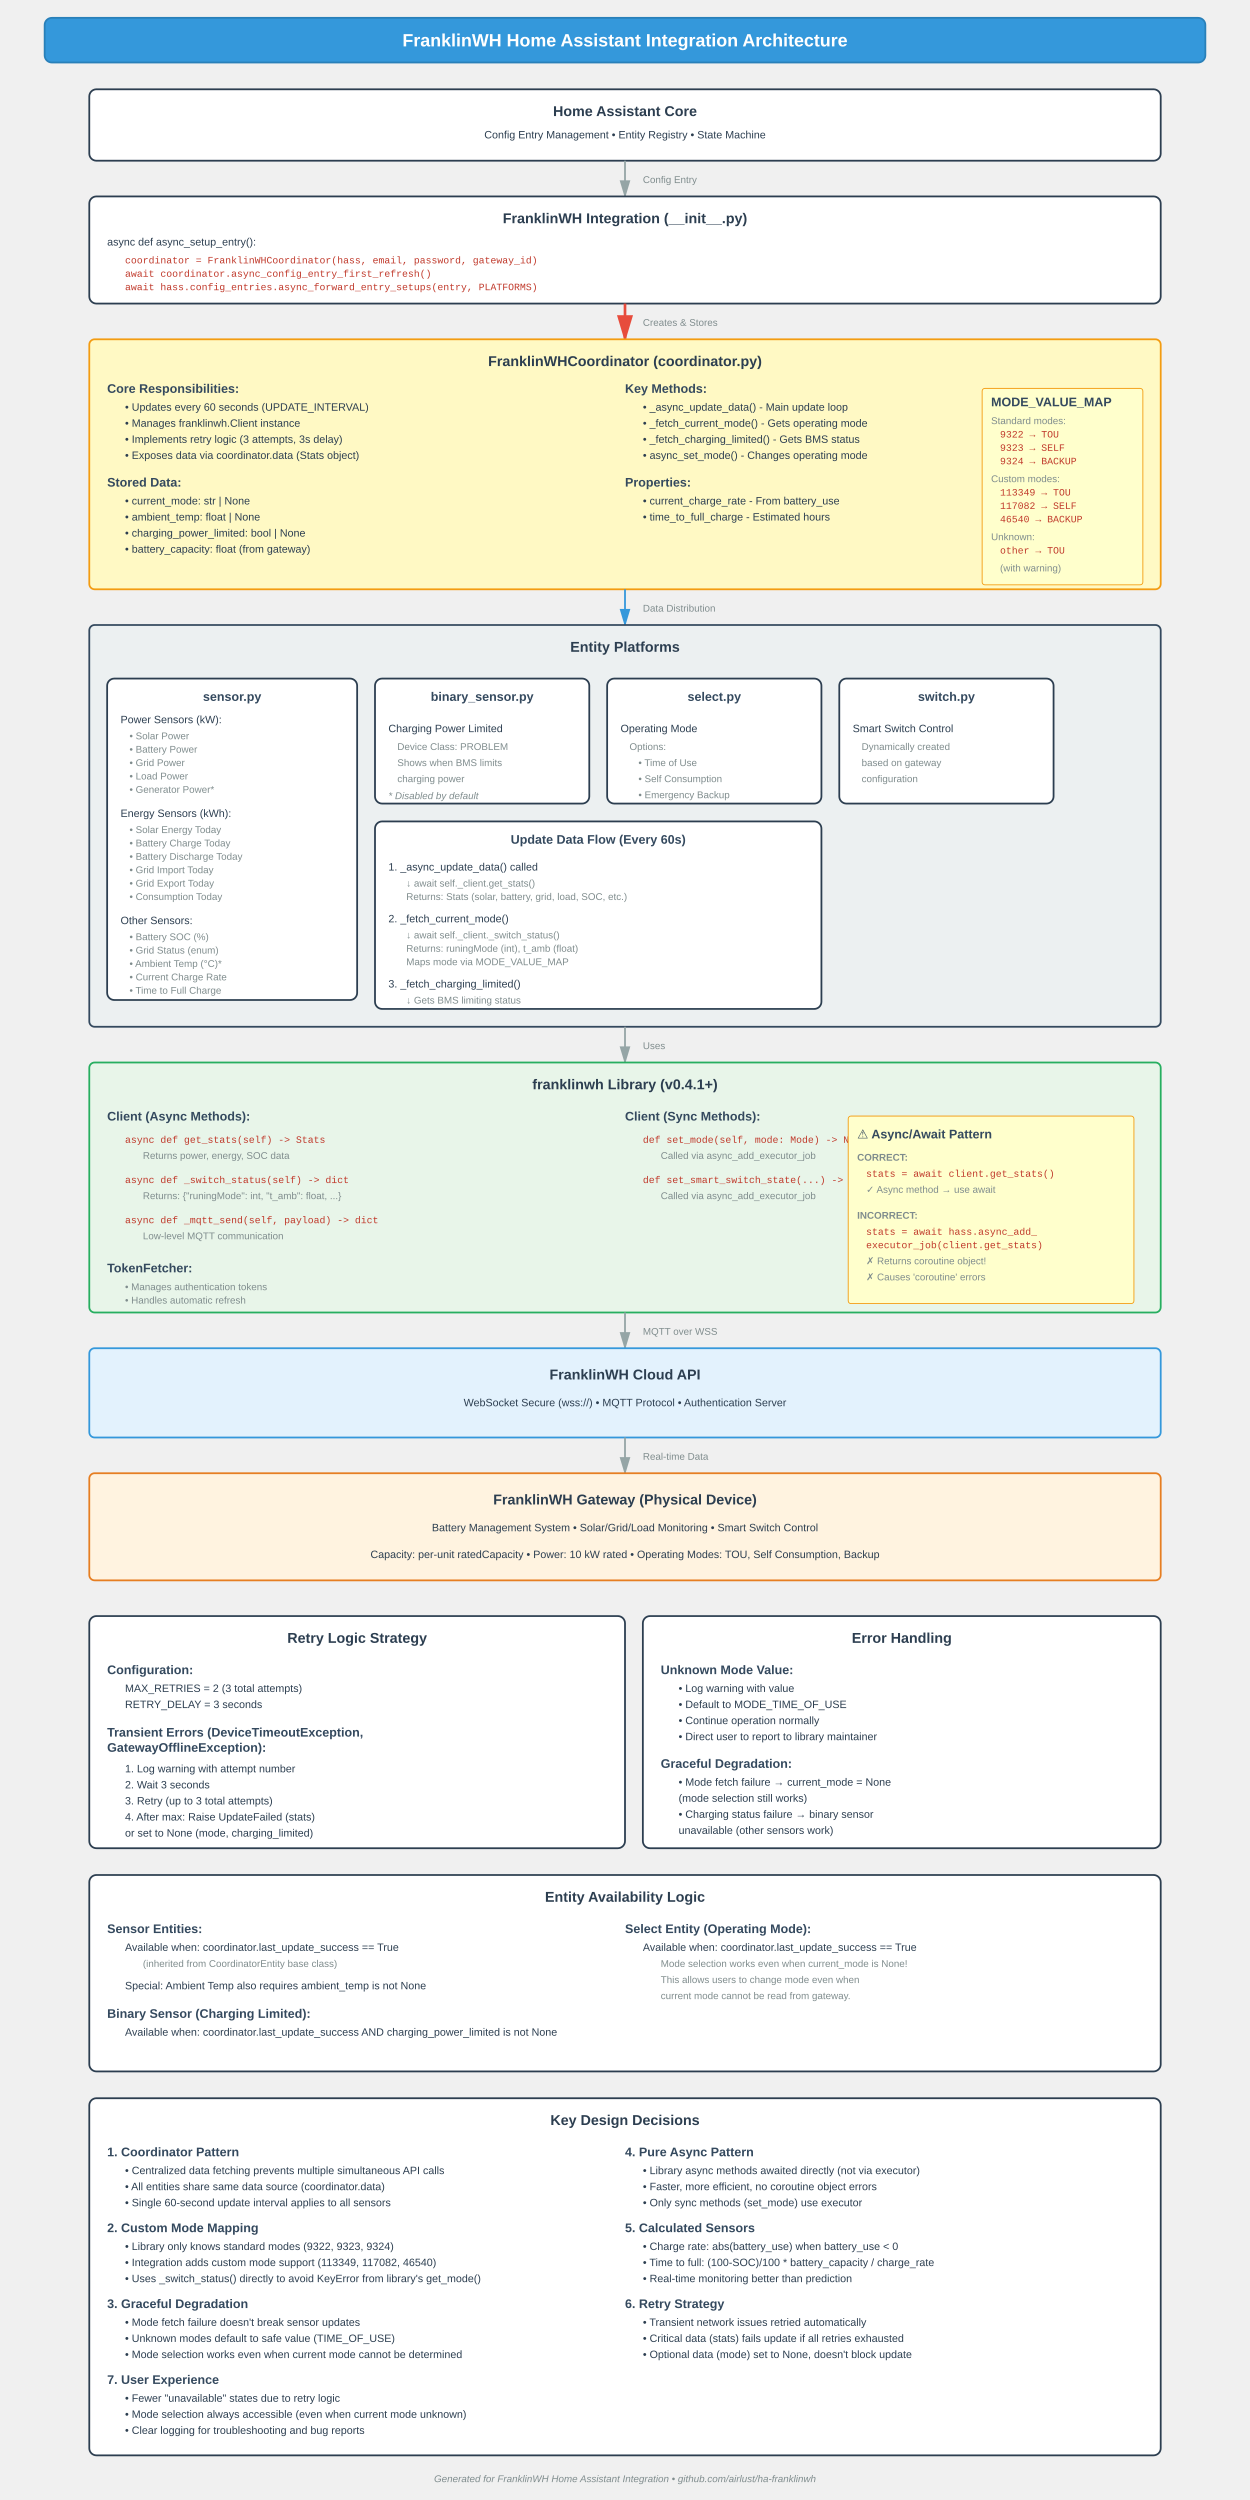
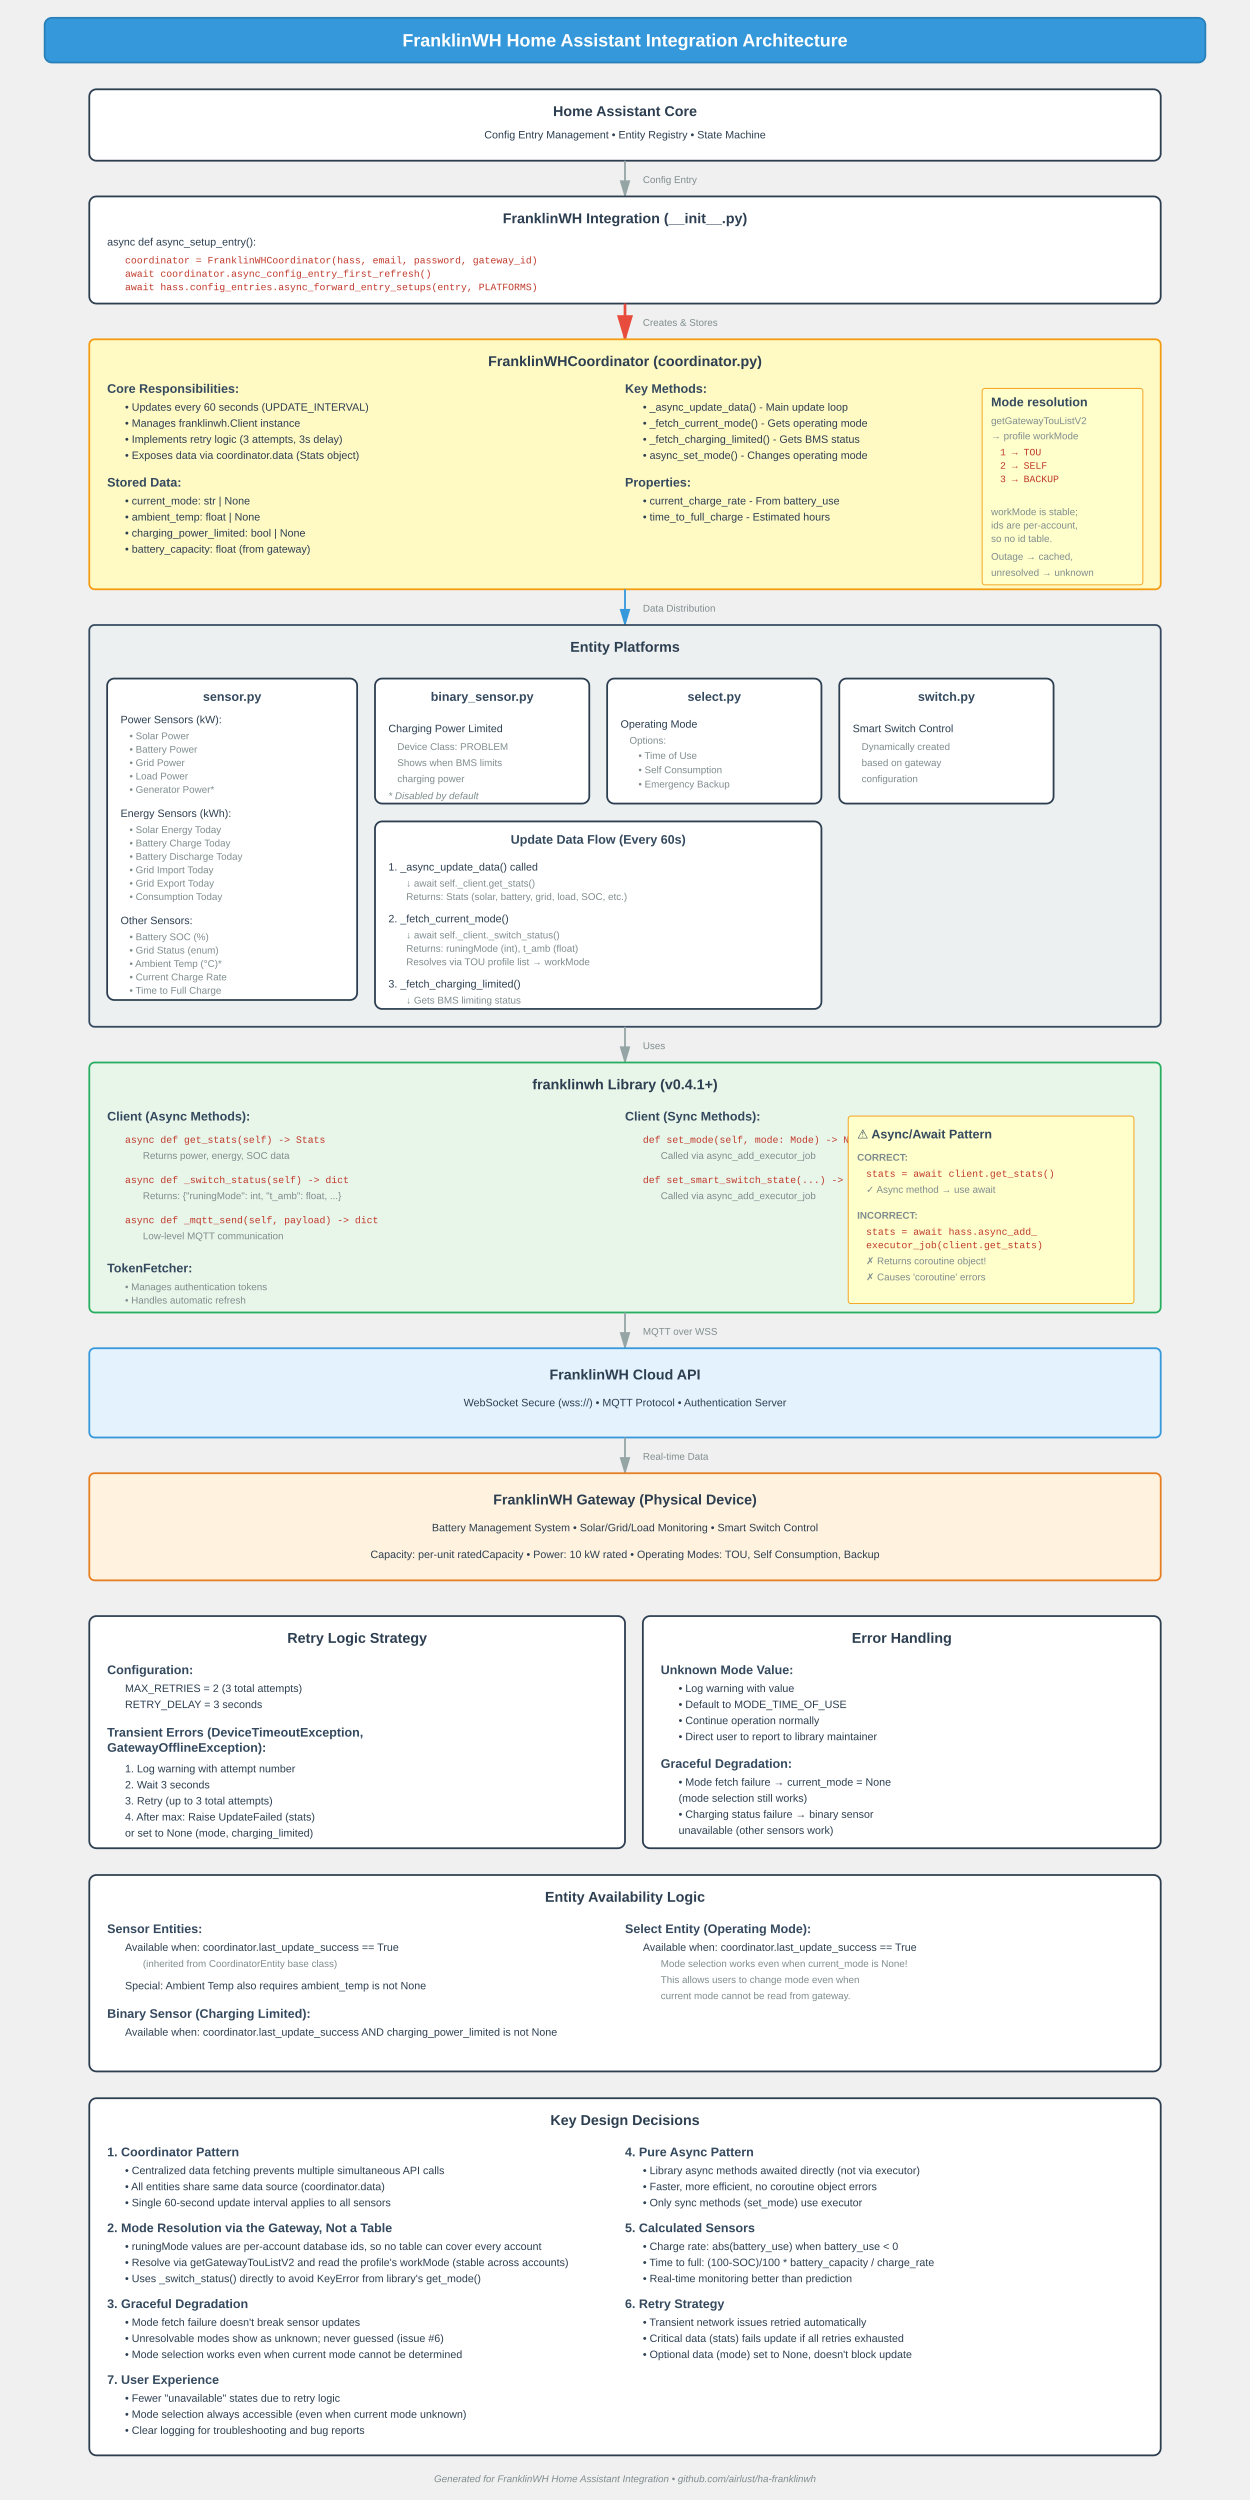
<svg xmlns="http://www.w3.org/2000/svg" width="1400" height="2800">
  <defs>
    <style type="text/css">
      
        .component-box {
          fill: #ffffff;
          stroke: #2c3e50;
          stroke-width: 2;
          rx: 8;
        }
        .platform-box {
          fill: #ecf0f1;
          stroke: #34495e;
          stroke-width: 2;
          rx: 6;
        }
        .library-box {
          fill: #e8f5e9;
          stroke: #27ae60;
          stroke-width: 2;
          rx: 6;
        }
        .cloud-box {
          fill: #e3f2fd;
          stroke: #3498db;
          stroke-width: 2;
          rx: 6;
        }
        .device-box {
          fill: #fff3e0;
          stroke: #e67e22;
          stroke-width: 2;
          rx: 6;
        }
        .coordinator-box {
          fill: #fff9c4;
          stroke: #f39c12;
          stroke-width: 2;
          rx: 6;
        }
        .title-text {
          font-family: 'Arial', sans-serif;
          font-size: 16px;
          font-weight: bold;
          fill: #2c3e50;
        }
        .subtitle-text {
          font-family: 'Arial', sans-serif;
          font-size: 14px;
          font-weight: bold;
          fill: #34495e;
        }
        .body-text {
          font-family: 'Arial', sans-serif;
          font-size: 12px;
          fill: #2c3e50;
        }
        .small-text {
          font-family: 'Arial', sans-serif;
          font-size: 11px;
          fill: #7f8c8d;
        }
        .arrow {
          stroke: #95a5a6;
          stroke-width: 2;
          fill: none;
          marker-end: url(#arrowhead);
        }
        .thick-arrow {
          stroke: #e74c3c;
          stroke-width: 3;
          fill: none;
          marker-end: url(#arrowhead-red);
        }
        .data-arrow {
          stroke: #3498db;
          stroke-width: 2;
          fill: none;
          marker-end: url(#arrowhead-blue);
        }
        .header-box {
          fill: #3498db;
          stroke: #2980b9;
          stroke-width: 2;
          rx: 8;
        }
        .header-text {
          font-family: 'Arial', sans-serif;
          font-size: 20px;
          font-weight: bold;
          fill: white;
        }
        .code-text {
          font-family: 'Courier New', monospace;
          font-size: 11px;
          fill: #c0392b;
        }
        .highlight-box {
          fill: #ffffcc;
          stroke: #f39c12;
          stroke-width: 1;
          rx: 3;
        }
      
    </style>
    <marker id="arrowhead" markerWidth="10" markerHeight="10" refX="9" refY="3" orient="auto">
      <polygon points="0 0, 10 3, 0 6" fill="#95a5a6" />
    </marker>
    <marker id="arrowhead-red" markerWidth="10" markerHeight="10" refX="9" refY="3" orient="auto">
      <polygon points="0 0, 10 3, 0 6" fill="#e74c3c" />
    </marker>
    <marker id="arrowhead-blue" markerWidth="10" markerHeight="10" refX="9" refY="3" orient="auto">
      <polygon points="0 0, 10 3, 0 6" fill="#3498db" />
    </marker>
  </defs>
  <rect class="header-box" x="50" y="20" width="1300" height="50" />
  <text class="header-text" x="700" y="52" text-anchor="middle">FranklinWH Home Assistant Integration Architecture</text>
  <rect class="component-box" x="100" y="100" width="1200" height="80" />
  <text class="title-text" x="700" y="130" text-anchor="middle">Home Assistant Core</text>
  <text class="body-text" x="700" y="155" text-anchor="middle">Config Entry Management • Entity Registry • State Machine</text>
  <path class="arrow" d="M 700 180 L 700 220" />
  <text class="small-text" x="720" y="205" text-anchor="start">Config Entry</text>
  <rect class="component-box" x="100" y="220" width="1200" height="120" />
  <text class="title-text" x="700" y="250" text-anchor="middle">FranklinWH Integration (__init__.py)</text>
  <text class="body-text" x="120" y="275" text-anchor="start">async def async_setup_entry():</text>
  <text class="code-text" x="140" y="295" text-anchor="start">coordinator = FranklinWHCoordinator(hass, email, password, gateway_id)</text>
  <text class="code-text" x="140" y="310" text-anchor="start">await coordinator.async_config_entry_first_refresh()</text>
  <text class="code-text" x="140" y="325" text-anchor="start">await hass.config_entries.async_forward_entry_setups(entry, PLATFORMS)</text>
  <path class="thick-arrow" d="M 700 340 L 700 380" />
  <text class="small-text" x="720" y="365" text-anchor="start">Creates &amp; Stores</text>
  <rect class="coordinator-box" x="100" y="380" width="1200" height="280" />
  <text class="title-text" x="700" y="410" text-anchor="middle">FranklinWHCoordinator (coordinator.py)</text>
  <text class="subtitle-text" x="120" y="440" text-anchor="start">Core Responsibilities:</text>
  <text class="body-text" x="140" y="460" text-anchor="start">• Updates every 60 seconds (UPDATE_INTERVAL)</text>
  <text class="body-text" x="140" y="478" text-anchor="start">• Manages franklinwh.Client instance</text>
  <text class="body-text" x="140" y="496" text-anchor="start">• Implements retry logic (3 attempts, 3s delay)</text>
  <text class="body-text" x="140" y="514" text-anchor="start">• Exposes data via coordinator.data (Stats object)</text>
  <text class="subtitle-text" x="700" y="440" text-anchor="start">Key Methods:</text>
  <text class="body-text" x="720" y="460" text-anchor="start">• _async_update_data() - Main update loop</text>
  <text class="body-text" x="720" y="478" text-anchor="start">• _fetch_current_mode() - Gets operating mode</text>
  <text class="body-text" x="720" y="496" text-anchor="start">• _fetch_charging_limited() - Gets BMS status</text>
  <text class="body-text" x="720" y="514" text-anchor="start">• async_set_mode() - Changes operating mode</text>
  <text class="subtitle-text" x="120" y="545" text-anchor="start">Stored Data:</text>
  <text class="body-text" x="140" y="565" text-anchor="start">• current_mode: str | None</text>
  <text class="body-text" x="140" y="583" text-anchor="start">• ambient_temp: float | None</text>
  <text class="body-text" x="140" y="601" text-anchor="start">• charging_power_limited: bool | None</text>
  <text class="body-text" x="140" y="619" text-anchor="start">• battery_capacity: float (from gateway)</text>
  <text class="subtitle-text" x="700" y="545" text-anchor="start">Properties:</text>
  <text class="body-text" x="720" y="565" text-anchor="start">• current_charge_rate - From battery_use</text>
  <text class="body-text" x="720" y="583" text-anchor="start">• time_to_full_charge - Estimated hours</text>
  <rect class="highlight-box" x="1100" y="435" width="180" height="220" />
-   <text class="subtitle-text" x="1110" y="455" text-anchor="start">MODE_VALUE_MAP</text>
-   <text class="small-text" x="1110" y="475" text-anchor="start">Standard modes:</text>
-   <text class="code-text" x="1120" y="490" text-anchor="start">9322 → TOU</text>
-   <text class="code-text" x="1120" y="505" text-anchor="start">9323 → SELF</text>
-   <text class="code-text" x="1120" y="520" text-anchor="start">9324 → BACKUP</text>
-   <text class="small-text" x="1110" y="540" text-anchor="start">Custom modes:</text>
-   <text class="code-text" x="1120" y="555" text-anchor="start">113349 → TOU</text>
-   <text class="code-text" x="1120" y="570" text-anchor="start">117082 → SELF</text>
-   <text class="code-text" x="1120" y="585" text-anchor="start">46540 → BACKUP</text>
-   <text class="small-text" x="1110" y="605" text-anchor="start">Unknown:</text>
-   <text class="code-text" x="1120" y="620" text-anchor="start">other → TOU</text>
-   <text class="small-text" x="1120" y="640" text-anchor="start">(with warning)</text>
+   <text class="subtitle-text" x="1110" y="455" text-anchor="start">Mode resolution</text>
+   <text class="small-text" x="1110" y="475" text-anchor="start">getGatewayTouListV2</text>
+   <text class="small-text" x="1110" y="492" text-anchor="start">→ profile workMode</text>
+   <text class="code-text" x="1120" y="510" text-anchor="start">1 → TOU</text>
+   <text class="code-text" x="1120" y="525" text-anchor="start">2 → SELF</text>
+   <text class="code-text" x="1120" y="540" text-anchor="start">3 → BACKUP</text>
+   <text class="small-text" x="1110" y="577" text-anchor="start">workMode is stable;</text>
+   <text class="small-text" x="1110" y="592" text-anchor="start">ids are per-account,</text>
+   <text class="small-text" x="1110" y="607" text-anchor="start">so no id table.</text>
+   <text class="small-text" x="1110" y="627" text-anchor="start">Outage → cached,</text>
+   <text class="small-text" x="1110" y="645" text-anchor="start">unresolved → unknown</text>
  <path class="data-arrow" d="M 700 660 L 700 700" />
  <text class="small-text" x="720" y="685" text-anchor="start">Data Distribution</text>
  <rect class="platform-box" x="100" y="700" width="1200" height="450" />
  <text class="title-text" x="700" y="730" text-anchor="middle">Entity Platforms</text>
  <rect class="component-box" x="120" y="760" width="280" height="360" />
  <text class="subtitle-text" x="260" y="785" text-anchor="middle">sensor.py</text>
  <text class="body-text" x="135" y="810" text-anchor="start">Power Sensors (kW):</text>
  <text class="small-text" x="145" y="828" text-anchor="start">• Solar Power</text>
  <text class="small-text" x="145" y="843" text-anchor="start">• Battery Power</text>
  <text class="small-text" x="145" y="858" text-anchor="start">• Grid Power</text>
  <text class="small-text" x="145" y="873" text-anchor="start">• Load Power</text>
  <text class="small-text" x="145" y="888" text-anchor="start">• Generator Power*</text>
  <text class="body-text" x="135" y="915" text-anchor="start">Energy Sensors (kWh):</text>
  <text class="small-text" x="145" y="933" text-anchor="start">• Solar Energy Today</text>
  <text class="small-text" x="145" y="948" text-anchor="start">• Battery Charge Today</text>
  <text class="small-text" x="145" y="963" text-anchor="start">• Battery Discharge Today</text>
  <text class="small-text" x="145" y="978" text-anchor="start">• Grid Import Today</text>
  <text class="small-text" x="145" y="993" text-anchor="start">• Grid Export Today</text>
  <text class="small-text" x="145" y="1008" text-anchor="start">• Consumption Today</text>
  <text class="body-text" x="135" y="1035" text-anchor="start">Other Sensors:</text>
  <text class="small-text" x="145" y="1053" text-anchor="start">• Battery SOC (%)</text>
  <text class="small-text" x="145" y="1068" text-anchor="start">• Grid Status (enum)</text>
  <text class="small-text" x="145" y="1083" text-anchor="start">• Ambient Temp (°C)*</text>
  <text class="small-text" x="145" y="1098" text-anchor="start">• Current Charge Rate</text>
  <text class="small-text" x="145" y="1113" text-anchor="start">• Time to Full Charge</text>
  <rect class="component-box" x="420" y="760" width="240" height="140" />
  <text class="subtitle-text" x="540" y="785" text-anchor="middle">binary_sensor.py</text>
  <text class="body-text" x="435" y="820" text-anchor="start">Charging Power Limited</text>
  <text class="small-text" x="445" y="840" text-anchor="start">Device Class: PROBLEM</text>
  <text class="small-text" x="445" y="858" text-anchor="start">Shows when BMS limits</text>
  <text class="small-text" x="445" y="876" text-anchor="start">charging power</text>
  <text class="small-text" x="435" y="895" text-anchor="start" font-style="italic">* Disabled by default</text>
  <rect class="component-box" x="680" y="760" width="240" height="140" />
  <text class="subtitle-text" x="800" y="785" text-anchor="middle">select.py</text>
-   <text class="body-text" x="695" y="820" text-anchor="start">Operating Mode</text>
-   <text class="small-text" x="705" y="840" text-anchor="start">Options:</text>
-   <text class="small-text" x="715" y="858" text-anchor="start">• Time of Use</text>
-   <text class="small-text" x="715" y="876" text-anchor="start">• Self Consumption</text>
-   <text class="small-text" x="715" y="894" text-anchor="start">• Emergency Backup</text>
+   <text class="body-text" x="695" y="815" text-anchor="start">Operating Mode</text>
+   <text class="small-text" x="705" y="833" text-anchor="start">Options:</text>
+   <text class="small-text" x="715" y="850" text-anchor="start">• Time of Use</text>
+   <text class="small-text" x="715" y="866" text-anchor="start">• Self Consumption</text>
+   <text class="small-text" x="715" y="882" text-anchor="start">• Emergency Backup</text>
  <rect class="component-box" x="940" y="760" width="240" height="140" />
  <text class="subtitle-text" x="1060" y="785" text-anchor="middle">switch.py</text>
  <text class="body-text" x="955" y="820" text-anchor="start">Smart Switch Control</text>
  <text class="small-text" x="965" y="840" text-anchor="start">Dynamically created</text>
  <text class="small-text" x="965" y="858" text-anchor="start">based on gateway</text>
  <text class="small-text" x="965" y="876" text-anchor="start">configuration</text>
  <rect class="component-box" x="420" y="920" width="500" height="210" />
  <text class="subtitle-text" x="670" y="945" text-anchor="middle">Update Data Flow (Every 60s)</text>
  <text class="body-text" x="435" y="975" text-anchor="start">1. _async_update_data() called</text>
  <text class="small-text" x="455" y="993" text-anchor="start">↓ await self._client.get_stats()</text>
  <text class="small-text" x="455" y="1008" text-anchor="start">Returns: Stats (solar, battery, grid, load, SOC, etc.)</text>
  <text class="body-text" x="435" y="1033" text-anchor="start">2. _fetch_current_mode()</text>
  <text class="small-text" x="455" y="1051" text-anchor="start">↓ await self._client._switch_status()</text>
  <text class="small-text" x="455" y="1066" text-anchor="start">Returns: runingMode (int), t_amb (float)</text>
-   <text class="small-text" x="455" y="1081" text-anchor="start">Maps mode via MODE_VALUE_MAP</text>
+   <text class="small-text" x="455" y="1081" text-anchor="start">Resolves via TOU profile list → workMode</text>
  <text class="body-text" x="435" y="1106" text-anchor="start">3. _fetch_charging_limited()</text>
  <text class="small-text" x="455" y="1124" text-anchor="start">↓ Gets BMS limiting status</text>
  <path class="arrow" d="M 700 1150 L 700 1190" />
  <text class="small-text" x="720" y="1175" text-anchor="start">Uses</text>
  <rect class="library-box" x="100" y="1190" width="1200" height="280" />
  <text class="title-text" x="700" y="1220" text-anchor="middle">franklinwh Library (v0.4.1+)</text>
  <text class="subtitle-text" x="120" y="1255" text-anchor="start">Client (Async Methods):</text>
  <text class="code-text" x="140" y="1280" text-anchor="start">async def get_stats(self) -&gt; Stats</text>
  <text class="small-text" x="160" y="1298" text-anchor="start">Returns power, energy, SOC data</text>
  <text class="code-text" x="140" y="1325" text-anchor="start">async def _switch_status(self) -&gt; dict</text>
  <text class="small-text" x="160" y="1343" text-anchor="start">Returns: {"runingMode": int, "t_amb": float, ...}</text>
  <text class="code-text" x="140" y="1370" text-anchor="start">async def _mqtt_send(self, payload) -&gt; dict</text>
  <text class="small-text" x="160" y="1388" text-anchor="start">Low-level MQTT communication</text>
  <text class="subtitle-text" x="700" y="1255" text-anchor="start">Client (Sync Methods):</text>
  <text class="code-text" x="720" y="1280" text-anchor="start">def set_mode(self, mode: Mode) -&gt; None</text>
  <text class="small-text" x="740" y="1298" text-anchor="start">Called via async_add_executor_job</text>
  <text class="code-text" x="720" y="1325" text-anchor="start">def set_smart_switch_state(...) -&gt; None</text>
  <text class="small-text" x="740" y="1343" text-anchor="start">Called via async_add_executor_job</text>
  <text class="subtitle-text" x="120" y="1425" text-anchor="start">TokenFetcher:</text>
  <text class="small-text" x="140" y="1445" text-anchor="start">• Manages authentication tokens</text>
  <text class="small-text" x="140" y="1460" text-anchor="start">• Handles automatic refresh</text>
  <rect class="highlight-box" x="950" y="1250" width="320" height="210" />
  <text class="subtitle-text" x="960" y="1275" text-anchor="start">⚠️ Async/Await Pattern</text>
  <text class="small-text" x="960" y="1300" text-anchor="start" font-weight="bold">CORRECT:</text>
  <text class="code-text" x="970" y="1318" text-anchor="start">stats = await client.get_stats()</text>
  <text class="small-text" x="970" y="1336" text-anchor="start">✓ Async method → use await</text>
  <text class="small-text" x="960" y="1365" text-anchor="start" font-weight="bold">INCORRECT:</text>
  <text class="code-text" x="970" y="1383" text-anchor="start">stats = await hass.async_add_</text>
  <text class="code-text" x="970" y="1398" text-anchor="start">  executor_job(client.get_stats)</text>
  <text class="small-text" x="970" y="1416" text-anchor="start">✗ Returns coroutine object!</text>
  <text class="small-text" x="970" y="1434" text-anchor="start">✗ Causes 'coroutine' errors</text>
  <path class="arrow" d="M 700 1470 L 700 1510" />
  <text class="small-text" x="720" y="1495" text-anchor="start">MQTT over WSS</text>
  <rect class="cloud-box" x="100" y="1510" width="1200" height="100" />
  <text class="title-text" x="700" y="1545" text-anchor="middle">FranklinWH Cloud API</text>
  <text class="body-text" x="700" y="1575" text-anchor="middle">WebSocket Secure (wss://) • MQTT Protocol • Authentication Server</text>
  <path class="arrow" d="M 700 1610 L 700 1650" />
  <text class="small-text" x="720" y="1635" text-anchor="start">Real-time Data</text>
  <rect class="device-box" x="100" y="1650" width="1200" height="120" />
  <text class="title-text" x="700" y="1685" text-anchor="middle">FranklinWH Gateway (Physical Device)</text>
  <text class="body-text" x="700" y="1715" text-anchor="middle">Battery Management System • Solar/Grid/Load Monitoring • Smart Switch Control</text>
  <text class="body-text" x="700" y="1745" text-anchor="middle">Capacity: per-unit ratedCapacity • Power: 10 kW rated • Operating Modes: TOU, Self Consumption, Backup</text>
  <rect class="component-box" x="100" y="1810" width="600" height="260" />
  <text class="title-text" x="400" y="1840" text-anchor="middle">Retry Logic Strategy</text>
  <text class="subtitle-text" x="120" y="1875" text-anchor="start">Configuration:</text>
  <text class="body-text" x="140" y="1895" text-anchor="start">MAX_RETRIES = 2 (3 total attempts)</text>
  <text class="body-text" x="140" y="1913" text-anchor="start">RETRY_DELAY = 3 seconds</text>
  <text class="subtitle-text" x="120" y="1945" text-anchor="start">Transient Errors (DeviceTimeoutException,</text>
  <text class="subtitle-text" x="120" y="1962" text-anchor="start">GatewayOfflineException):</text>
  <text class="body-text" x="140" y="1985" text-anchor="start">1. Log warning with attempt number</text>
  <text class="body-text" x="140" y="2003" text-anchor="start">2. Wait 3 seconds</text>
  <text class="body-text" x="140" y="2021" text-anchor="start">3. Retry (up to 3 total attempts)</text>
  <text class="body-text" x="140" y="2039" text-anchor="start">4. After max: Raise UpdateFailed (stats)</text>
  <text class="body-text" x="140" y="2057" text-anchor="start">   or set to None (mode, charging_limited)</text>
  <rect class="component-box" x="720" y="1810" width="580" height="260" />
  <text class="title-text" x="1010" y="1840" text-anchor="middle">Error Handling</text>
  <text class="subtitle-text" x="740" y="1875" text-anchor="start">Unknown Mode Value:</text>
  <text class="body-text" x="760" y="1895" text-anchor="start">• Log warning with value</text>
  <text class="body-text" x="760" y="1913" text-anchor="start">• Default to MODE_TIME_OF_USE</text>
  <text class="body-text" x="760" y="1931" text-anchor="start">• Continue operation normally</text>
  <text class="body-text" x="760" y="1949" text-anchor="start">• Direct user to report to library maintainer</text>
  <text class="subtitle-text" x="740" y="1980" text-anchor="start">Graceful Degradation:</text>
  <text class="body-text" x="760" y="2000" text-anchor="start">• Mode fetch failure → current_mode = None</text>
  <text class="body-text" x="760" y="2018" text-anchor="start">  (mode selection still works)</text>
  <text class="body-text" x="760" y="2036" text-anchor="start">• Charging status failure → binary sensor</text>
  <text class="body-text" x="760" y="2054" text-anchor="start">  unavailable (other sensors work)</text>
  <rect class="component-box" x="100" y="2100" width="1200" height="220" />
  <text class="title-text" x="700" y="2130" text-anchor="middle">Entity Availability Logic</text>
  <text class="subtitle-text" x="120" y="2165" text-anchor="start">Sensor Entities:</text>
  <text class="body-text" x="140" y="2185" text-anchor="start">Available when: coordinator.last_update_success == True</text>
  <text class="small-text" x="160" y="2203" text-anchor="start">(inherited from CoordinatorEntity base class)</text>
  <text class="body-text" x="140" y="2228" text-anchor="start">Special: Ambient Temp also requires ambient_temp is not None</text>
  <text class="subtitle-text" x="120" y="2260" text-anchor="start">Binary Sensor (Charging Limited):</text>
  <text class="body-text" x="140" y="2280" text-anchor="start">Available when: coordinator.last_update_success AND charging_power_limited is not None</text>
  <text class="subtitle-text" x="700" y="2165" text-anchor="start">Select Entity (Operating Mode):</text>
  <text class="body-text" x="720" y="2185" text-anchor="start">Available when: coordinator.last_update_success == True</text>
  <text class="small-text" x="740" y="2203" text-anchor="start">Mode selection works even when current_mode is None!</text>
  <text class="small-text" x="740" y="2221" text-anchor="start">This allows users to change mode even when</text>
  <text class="small-text" x="740" y="2239" text-anchor="start">current mode cannot be read from gateway.</text>
  <rect class="component-box" x="100" y="2350" width="1200" height="400" />
  <text class="title-text" x="700" y="2380" text-anchor="middle">Key Design Decisions</text>
  <text class="subtitle-text" x="120" y="2415" text-anchor="start">1. Coordinator Pattern</text>
  <text class="body-text" x="140" y="2435" text-anchor="start">• Centralized data fetching prevents multiple simultaneous API calls</text>
  <text class="body-text" x="140" y="2453" text-anchor="start">• All entities share same data source (coordinator.data)</text>
  <text class="body-text" x="140" y="2471" text-anchor="start">• Single 60-second update interval applies to all sensors</text>
-   <text class="subtitle-text" x="120" y="2500" text-anchor="start">2. Custom Mode Mapping</text>
-   <text class="body-text" x="140" y="2520" text-anchor="start">• Library only knows standard modes (9322, 9323, 9324)</text>
-   <text class="body-text" x="140" y="2538" text-anchor="start">• Integration adds custom mode support (113349, 117082, 46540)</text>
+   <text class="subtitle-text" x="120" y="2500" text-anchor="start">2. Mode Resolution via the Gateway, Not a Table</text>
+   <text class="body-text" x="140" y="2520" text-anchor="start">• runingMode values are per-account database ids, so no table can cover every account</text>
+   <text class="body-text" x="140" y="2538" text-anchor="start">• Resolve via getGatewayTouListV2 and read the profile's workMode (stable across accounts)</text>
  <text class="body-text" x="140" y="2556" text-anchor="start">• Uses _switch_status() directly to avoid KeyError from library's get_mode()</text>
  <text class="subtitle-text" x="120" y="2585" text-anchor="start">3. Graceful Degradation</text>
  <text class="body-text" x="140" y="2605" text-anchor="start">• Mode fetch failure doesn't break sensor updates</text>
-   <text class="body-text" x="140" y="2623" text-anchor="start">• Unknown modes default to safe value (TIME_OF_USE)</text>
+   <text class="body-text" x="140" y="2623" text-anchor="start">• Unresolvable modes show as unknown; never guessed (issue #6)</text>
  <text class="body-text" x="140" y="2641" text-anchor="start">• Mode selection works even when current mode cannot be determined</text>
  <text class="subtitle-text" x="700" y="2415" text-anchor="start">4. Pure Async Pattern</text>
  <text class="body-text" x="720" y="2435" text-anchor="start">• Library async methods awaited directly (not via executor)</text>
  <text class="body-text" x="720" y="2453" text-anchor="start">• Faster, more efficient, no coroutine object errors</text>
  <text class="body-text" x="720" y="2471" text-anchor="start">• Only sync methods (set_mode) use executor</text>
  <text class="subtitle-text" x="700" y="2500" text-anchor="start">5. Calculated Sensors</text>
  <text class="body-text" x="720" y="2520" text-anchor="start">• Charge rate: abs(battery_use) when battery_use &lt; 0</text>
  <text class="body-text" x="720" y="2538" text-anchor="start">• Time to full: (100-SOC)/100 * battery_capacity / charge_rate</text>
  <text class="body-text" x="720" y="2556" text-anchor="start">• Real-time monitoring better than prediction</text>
  <text class="subtitle-text" x="700" y="2585" text-anchor="start">6. Retry Strategy</text>
  <text class="body-text" x="720" y="2605" text-anchor="start">• Transient network issues retried automatically</text>
  <text class="body-text" x="720" y="2623" text-anchor="start">• Critical data (stats) fails update if all retries exhausted</text>
  <text class="body-text" x="720" y="2641" text-anchor="start">• Optional data (mode) set to None, doesn't block update</text>
  <text class="subtitle-text" x="120" y="2670" text-anchor="start">7. User Experience</text>
  <text class="body-text" x="140" y="2690" text-anchor="start">• Fewer "unavailable" states due to retry logic</text>
  <text class="body-text" x="140" y="2708" text-anchor="start">• Mode selection always accessible (even when current mode unknown)</text>
  <text class="body-text" x="140" y="2726" text-anchor="start">• Clear logging for troubleshooting and bug reports</text>
  <text class="small-text" x="700" y="2780" text-anchor="middle" font-style="italic">Generated for FranklinWH Home Assistant Integration • github.com/airlust/ha-franklinwh</text>
</svg>
